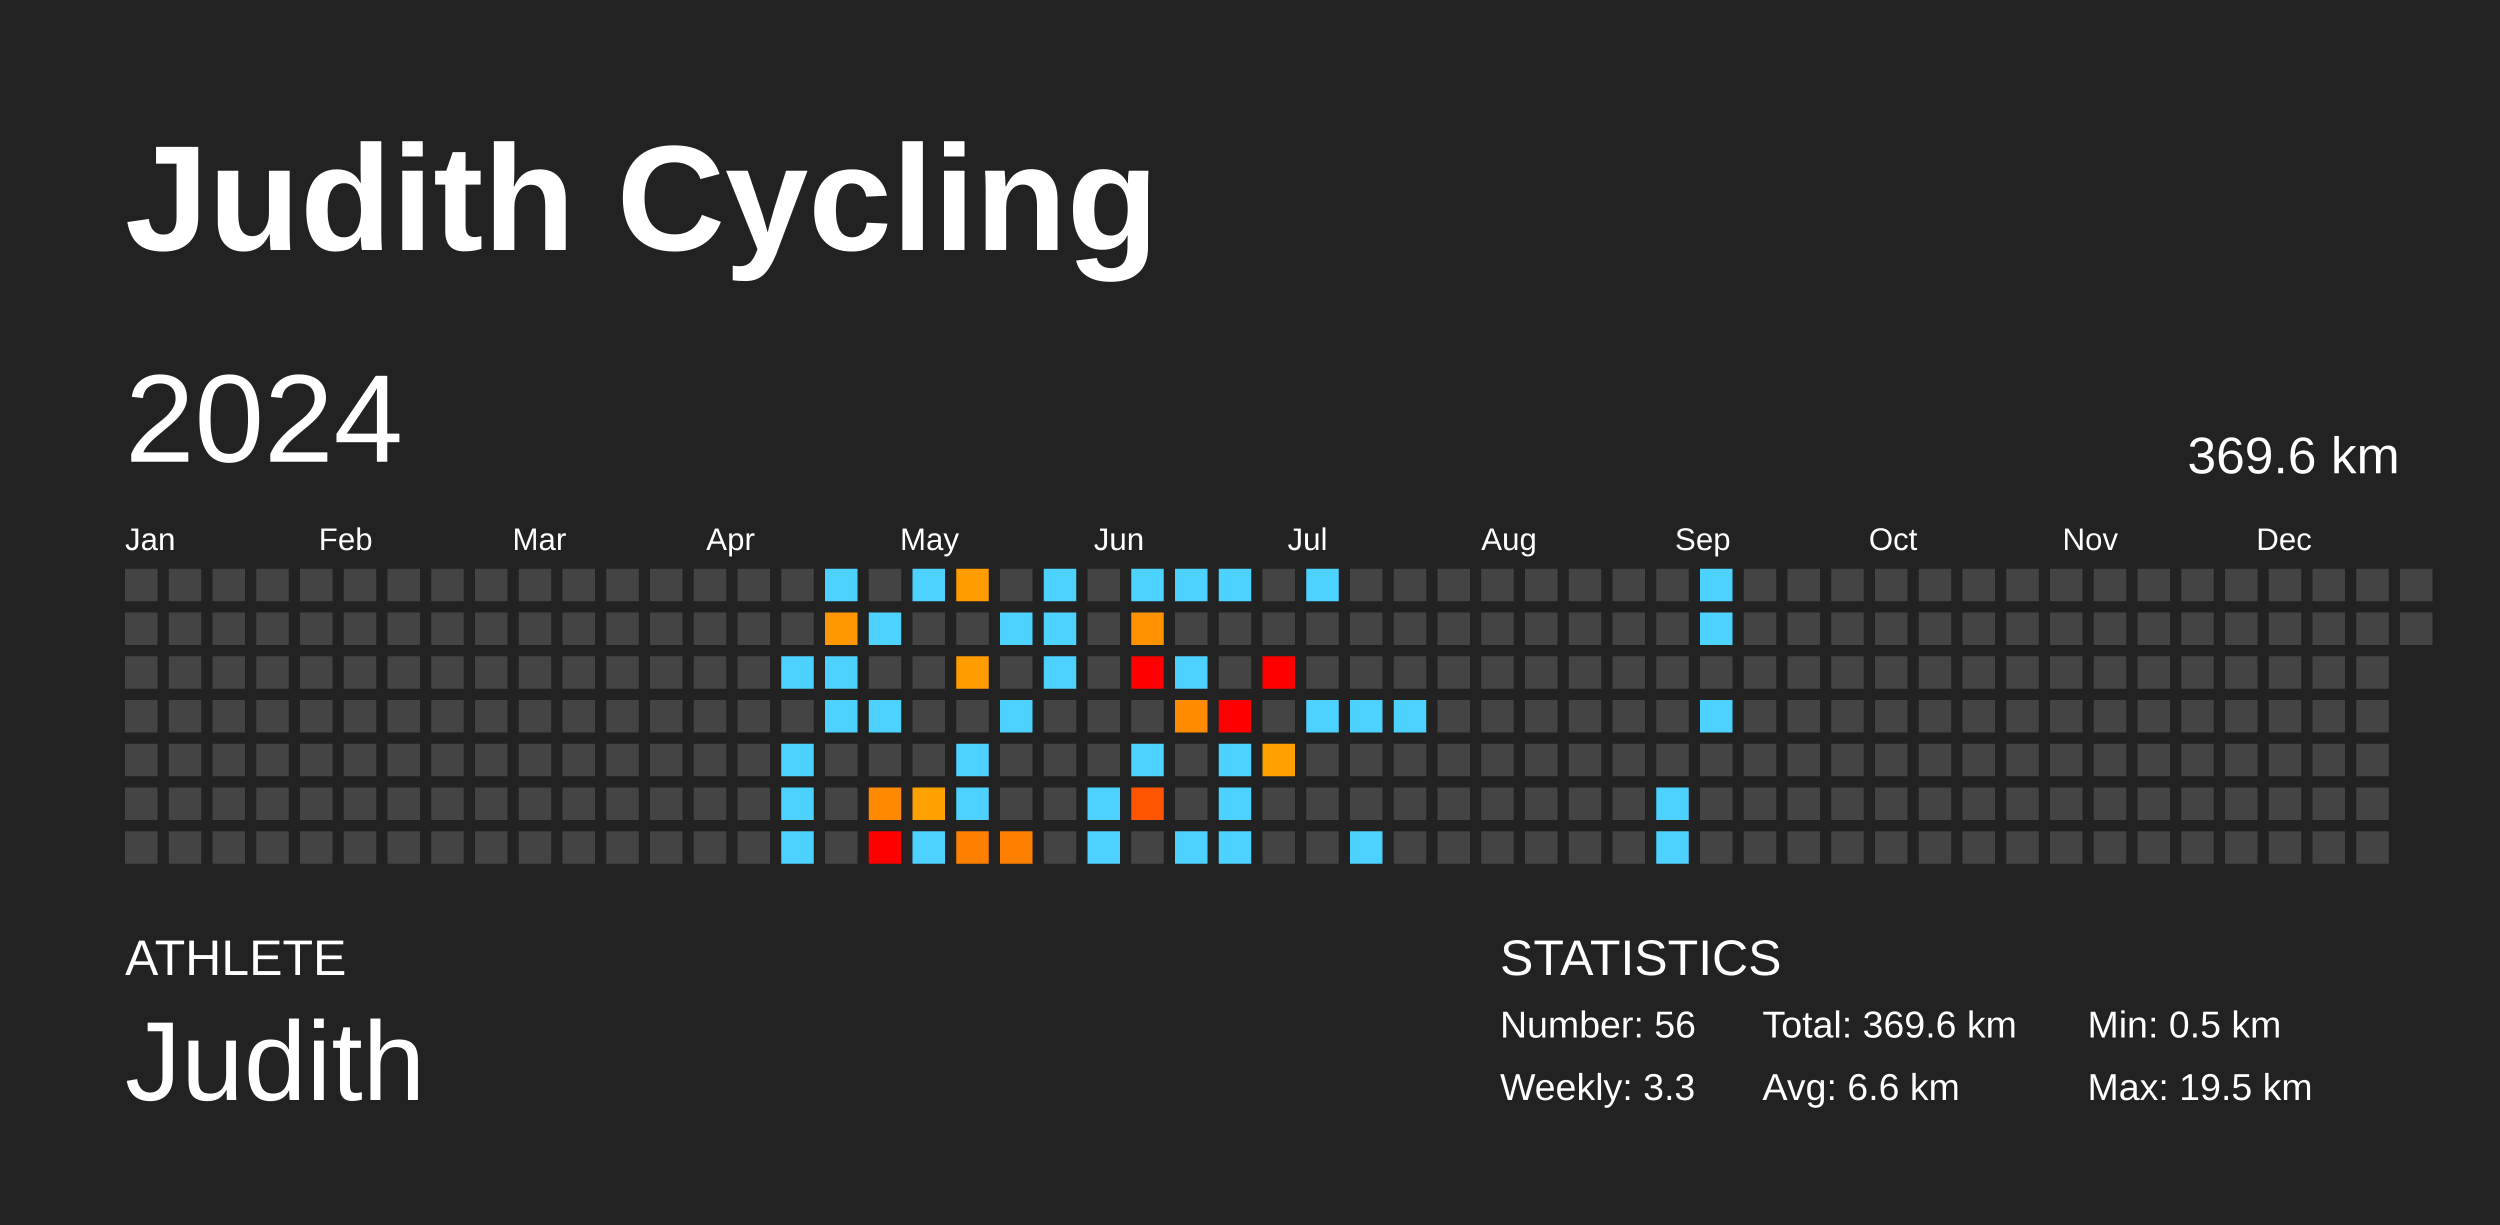
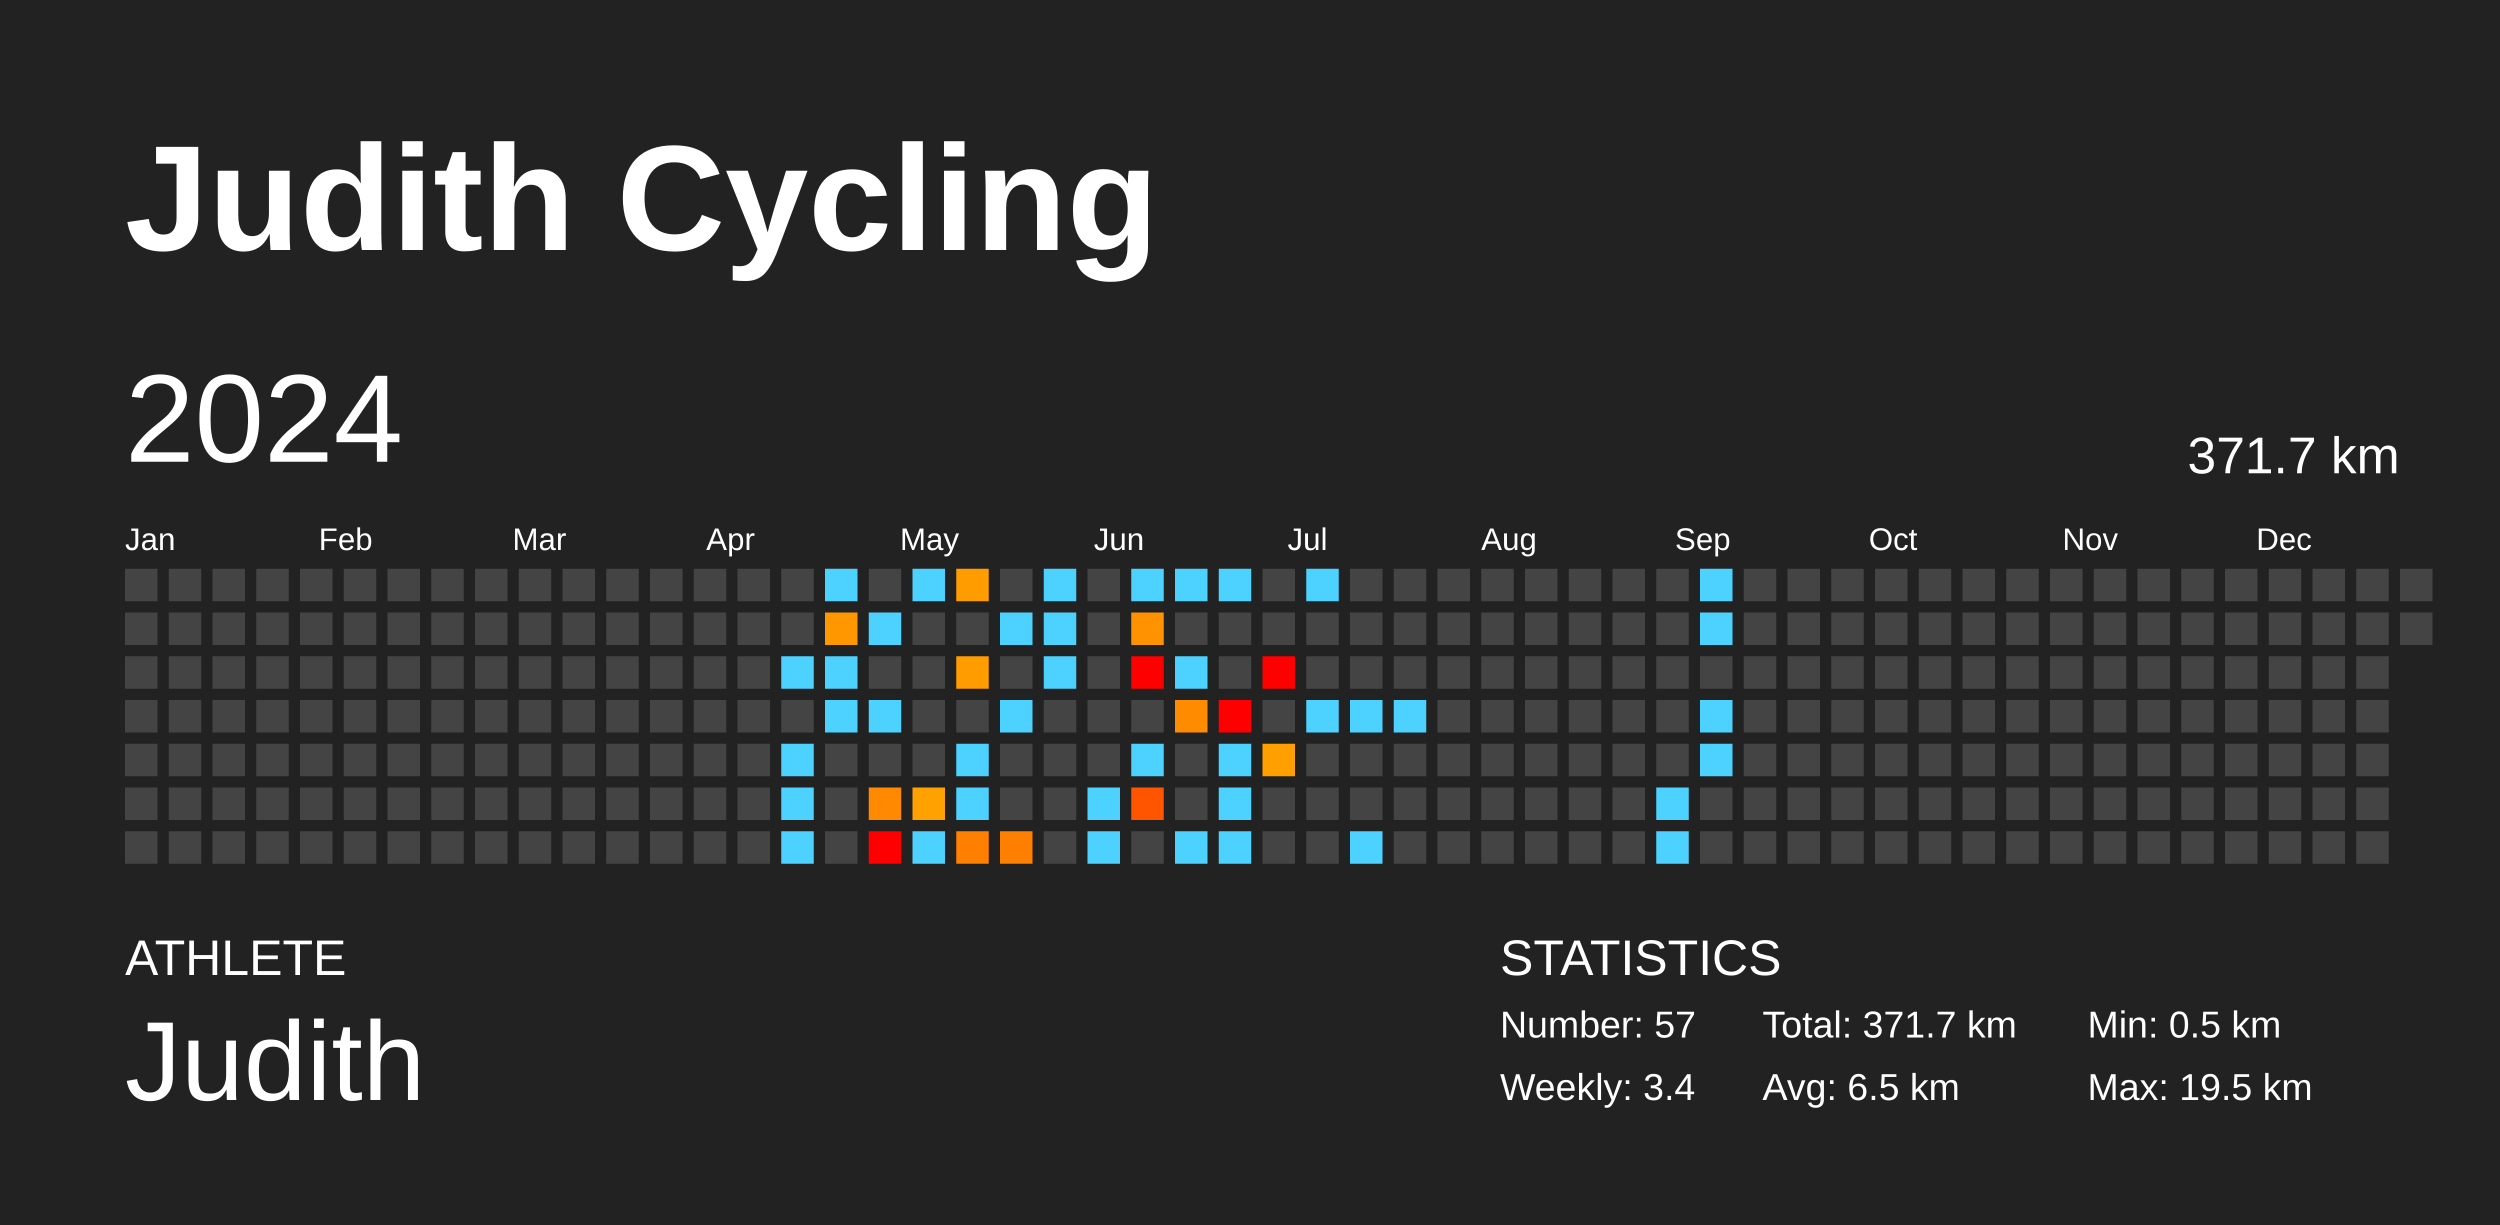
<svg xmlns="http://www.w3.org/2000/svg" baseProfile="full" height="98mm" version="1.1" viewBox="0,0,200,98" width="200mm">
  <defs />
  <rect fill="#222222" height="98" width="200" x="0" y="0" />
  <text fill="#FFFFFF" style="font-size:12px; font-family:Arial; font-weight:bold;" x="10" y="20">Judith Cycling</text>
  <text fill="#FFFFFF" style="font-size:4px; font-family:Arial" x="10" y="78">ATHLETE</text>
  <text fill="#FFFFFF" style="font-size:9px; font-family:Arial" x="10" y="88">Judith</text>
  <text fill="#FFFFFF" style="font-size:4px; font-family:Arial" x="120" y="78">STATISTICS</text>
-   <text fill="#FFFFFF" style="font-size:3px; font-family:Arial" x="120" y="83">Number: 56</text>
-   <text fill="#FFFFFF" style="font-size:3px; font-family:Arial" x="120" y="88">Weekly: 3.3</text>
-   <text fill="#FFFFFF" style="font-size:3px; font-family:Arial" x="141" y="83">Total: 369.6 km</text>
-   <text fill="#FFFFFF" style="font-size:3px; font-family:Arial" x="141" y="88">Avg: 6.6 km</text>
+   <text fill="#FFFFFF" style="font-size:3px; font-family:Arial" x="120" y="83">Number: 57</text>
+   <text fill="#FFFFFF" style="font-size:3px; font-family:Arial" x="120" y="88">Weekly: 3.4</text>
+   <text fill="#FFFFFF" style="font-size:3px; font-family:Arial" x="141" y="83">Total: 371.7 km</text>
+   <text fill="#FFFFFF" style="font-size:3px; font-family:Arial" x="141" y="88">Avg: 6.5 km</text>
  <text fill="#FFFFFF" style="font-size:3px; font-family:Arial" x="167" y="83">Min: 0.5 km</text>
  <text fill="#FFFFFF" style="font-size:3px; font-family:Arial" x="167" y="88">Max: 19.5 km</text>
  <text dominant-baseline="hanging" fill="#FFFFFF" style="font-size:10.0px; font-family:Arial;" x="10" y="30">2024</text>
-   <text dominant-baseline="hanging" fill="#FFFFFF" style="font-size:4.125px; font-family:Arial;" x="175" y="35">369.6 km</text>
+   <text dominant-baseline="hanging" fill="#FFFFFF" style="font-size:4.125px; font-family:Arial;" x="175" y="35">371.7 km</text>
  <text fill="#FFFFFF" style="font-size:2.5px; font-family:Arial" x="10.0" y="44">Jan</text>
  <text fill="#FFFFFF" style="font-size:2.5px; font-family:Arial" x="25.5" y="44">Feb</text>
  <text fill="#FFFFFF" style="font-size:2.5px; font-family:Arial" x="41.0" y="44">Mar</text>
  <text fill="#FFFFFF" style="font-size:2.5px; font-family:Arial" x="56.5" y="44">Apr</text>
  <text fill="#FFFFFF" style="font-size:2.5px; font-family:Arial" x="72.0" y="44">May</text>
  <text fill="#FFFFFF" style="font-size:2.5px; font-family:Arial" x="87.5" y="44">Jun</text>
  <text fill="#FFFFFF" style="font-size:2.5px; font-family:Arial" x="103.0" y="44">Jul</text>
  <text fill="#FFFFFF" style="font-size:2.5px; font-family:Arial" x="118.5" y="44">Aug</text>
  <text fill="#FFFFFF" style="font-size:2.5px; font-family:Arial" x="134.0" y="44">Sep</text>
  <text fill="#FFFFFF" style="font-size:2.5px; font-family:Arial" x="149.5" y="44">Oct</text>
  <text fill="#FFFFFF" style="font-size:2.5px; font-family:Arial" x="165.0" y="44">Nov</text>
  <text fill="#FFFFFF" style="font-size:2.5px; font-family:Arial" x="180.5" y="44">Dec</text>
  <rect fill="#444444" height="2.6" width="2.6" x="10.0" y="45.5" />
  <rect fill="#444444" height="2.6" width="2.6" x="10.0" y="49.0" />
  <rect fill="#444444" height="2.6" width="2.6" x="10.0" y="52.5" />
  <rect fill="#444444" height="2.6" width="2.6" x="10.0" y="56.0" />
  <rect fill="#444444" height="2.6" width="2.6" x="10.0" y="59.5" />
  <rect fill="#444444" height="2.6" width="2.6" x="10.0" y="63.0" />
  <rect fill="#444444" height="2.6" width="2.6" x="10.0" y="66.5" />
  <rect fill="#444444" height="2.6" width="2.6" x="13.5" y="45.5" />
  <rect fill="#444444" height="2.6" width="2.6" x="13.5" y="49.0" />
  <rect fill="#444444" height="2.6" width="2.6" x="13.5" y="52.5" />
  <rect fill="#444444" height="2.6" width="2.6" x="13.5" y="56.0" />
  <rect fill="#444444" height="2.6" width="2.6" x="13.5" y="59.5" />
  <rect fill="#444444" height="2.6" width="2.6" x="13.5" y="63.0" />
  <rect fill="#444444" height="2.6" width="2.6" x="13.5" y="66.5" />
  <rect fill="#444444" height="2.6" width="2.6" x="17.0" y="45.5" />
  <rect fill="#444444" height="2.6" width="2.6" x="17.0" y="49.0" />
  <rect fill="#444444" height="2.6" width="2.6" x="17.0" y="52.5" />
  <rect fill="#444444" height="2.6" width="2.6" x="17.0" y="56.0" />
  <rect fill="#444444" height="2.6" width="2.6" x="17.0" y="59.5" />
  <rect fill="#444444" height="2.6" width="2.6" x="17.0" y="63.0" />
  <rect fill="#444444" height="2.6" width="2.6" x="17.0" y="66.5" />
  <rect fill="#444444" height="2.6" width="2.6" x="20.5" y="45.5" />
  <rect fill="#444444" height="2.6" width="2.6" x="20.5" y="49.0" />
  <rect fill="#444444" height="2.6" width="2.6" x="20.5" y="52.5" />
  <rect fill="#444444" height="2.6" width="2.6" x="20.5" y="56.0" />
  <rect fill="#444444" height="2.6" width="2.6" x="20.5" y="59.5" />
  <rect fill="#444444" height="2.6" width="2.6" x="20.5" y="63.0" />
  <rect fill="#444444" height="2.6" width="2.6" x="20.5" y="66.5" />
  <rect fill="#444444" height="2.6" width="2.6" x="24.0" y="45.5" />
  <rect fill="#444444" height="2.6" width="2.6" x="24.0" y="49.0" />
  <rect fill="#444444" height="2.6" width="2.6" x="24.0" y="52.5" />
  <rect fill="#444444" height="2.6" width="2.6" x="24.0" y="56.0" />
  <rect fill="#444444" height="2.6" width="2.6" x="24.0" y="59.5" />
  <rect fill="#444444" height="2.6" width="2.6" x="24.0" y="63.0" />
  <rect fill="#444444" height="2.6" width="2.6" x="24.0" y="66.5" />
  <rect fill="#444444" height="2.6" width="2.6" x="27.5" y="45.5" />
  <rect fill="#444444" height="2.6" width="2.6" x="27.5" y="49.0" />
  <rect fill="#444444" height="2.6" width="2.6" x="27.5" y="52.5" />
  <rect fill="#444444" height="2.6" width="2.6" x="27.5" y="56.0" />
  <rect fill="#444444" height="2.6" width="2.6" x="27.5" y="59.5" />
  <rect fill="#444444" height="2.6" width="2.6" x="27.5" y="63.0" />
  <rect fill="#444444" height="2.6" width="2.6" x="27.5" y="66.5" />
  <rect fill="#444444" height="2.6" width="2.6" x="31.0" y="45.5" />
  <rect fill="#444444" height="2.6" width="2.6" x="31.0" y="49.0" />
  <rect fill="#444444" height="2.6" width="2.6" x="31.0" y="52.5" />
  <rect fill="#444444" height="2.6" width="2.6" x="31.0" y="56.0" />
  <rect fill="#444444" height="2.6" width="2.6" x="31.0" y="59.5" />
  <rect fill="#444444" height="2.6" width="2.6" x="31.0" y="63.0" />
  <rect fill="#444444" height="2.6" width="2.6" x="31.0" y="66.5" />
  <rect fill="#444444" height="2.6" width="2.6" x="34.5" y="45.5" />
  <rect fill="#444444" height="2.6" width="2.6" x="34.5" y="49.0" />
  <rect fill="#444444" height="2.6" width="2.6" x="34.5" y="52.5" />
  <rect fill="#444444" height="2.6" width="2.6" x="34.5" y="56.0" />
  <rect fill="#444444" height="2.6" width="2.6" x="34.5" y="59.5" />
  <rect fill="#444444" height="2.6" width="2.6" x="34.5" y="63.0" />
  <rect fill="#444444" height="2.6" width="2.6" x="34.5" y="66.5" />
  <rect fill="#444444" height="2.6" width="2.6" x="38.0" y="45.5" />
  <rect fill="#444444" height="2.6" width="2.6" x="38.0" y="49.0" />
  <rect fill="#444444" height="2.6" width="2.6" x="38.0" y="52.5" />
  <rect fill="#444444" height="2.6" width="2.6" x="38.0" y="56.0" />
  <rect fill="#444444" height="2.6" width="2.6" x="38.0" y="59.5" />
  <rect fill="#444444" height="2.6" width="2.6" x="38.0" y="63.0" />
  <rect fill="#444444" height="2.6" width="2.6" x="38.0" y="66.5" />
  <rect fill="#444444" height="2.6" width="2.6" x="41.5" y="45.5" />
  <rect fill="#444444" height="2.6" width="2.6" x="41.5" y="49.0" />
  <rect fill="#444444" height="2.6" width="2.6" x="41.5" y="52.5" />
  <rect fill="#444444" height="2.6" width="2.6" x="41.5" y="56.0" />
  <rect fill="#444444" height="2.6" width="2.6" x="41.5" y="59.5" />
  <rect fill="#444444" height="2.6" width="2.6" x="41.5" y="63.0" />
  <rect fill="#444444" height="2.6" width="2.6" x="41.5" y="66.5" />
  <rect fill="#444444" height="2.6" width="2.6" x="45.0" y="45.5" />
  <rect fill="#444444" height="2.6" width="2.6" x="45.0" y="49.0" />
  <rect fill="#444444" height="2.6" width="2.6" x="45.0" y="52.5" />
  <rect fill="#444444" height="2.6" width="2.6" x="45.0" y="56.0" />
  <rect fill="#444444" height="2.6" width="2.6" x="45.0" y="59.5" />
  <rect fill="#444444" height="2.6" width="2.6" x="45.0" y="63.0" />
  <rect fill="#444444" height="2.6" width="2.6" x="45.0" y="66.5" />
  <rect fill="#444444" height="2.6" width="2.6" x="48.5" y="45.5" />
  <rect fill="#444444" height="2.6" width="2.6" x="48.5" y="49.0" />
  <rect fill="#444444" height="2.6" width="2.6" x="48.5" y="52.5" />
  <rect fill="#444444" height="2.6" width="2.6" x="48.5" y="56.0" />
  <rect fill="#444444" height="2.6" width="2.6" x="48.5" y="59.5" />
  <rect fill="#444444" height="2.6" width="2.6" x="48.5" y="63.0" />
  <rect fill="#444444" height="2.6" width="2.6" x="48.5" y="66.5" />
  <rect fill="#444444" height="2.6" width="2.6" x="52.0" y="45.5" />
  <rect fill="#444444" height="2.6" width="2.6" x="52.0" y="49.0" />
  <rect fill="#444444" height="2.6" width="2.6" x="52.0" y="52.5" />
  <rect fill="#444444" height="2.6" width="2.6" x="52.0" y="56.0" />
  <rect fill="#444444" height="2.6" width="2.6" x="52.0" y="59.5" />
  <rect fill="#444444" height="2.6" width="2.6" x="52.0" y="63.0" />
  <rect fill="#444444" height="2.6" width="2.6" x="52.0" y="66.5" />
  <rect fill="#444444" height="2.6" width="2.6" x="55.5" y="45.5" />
  <rect fill="#444444" height="2.6" width="2.6" x="55.5" y="49.0" />
  <rect fill="#444444" height="2.6" width="2.6" x="55.5" y="52.5" />
  <rect fill="#444444" height="2.6" width="2.6" x="55.5" y="56.0" />
  <rect fill="#444444" height="2.6" width="2.6" x="55.5" y="59.5" />
  <rect fill="#444444" height="2.6" width="2.6" x="55.5" y="63.0" />
  <rect fill="#444444" height="2.6" width="2.6" x="55.5" y="66.5" />
  <rect fill="#444444" height="2.6" width="2.6" x="59.0" y="45.5" />
  <rect fill="#444444" height="2.6" width="2.6" x="59.0" y="49.0" />
  <rect fill="#444444" height="2.6" width="2.6" x="59.0" y="52.5" />
  <rect fill="#444444" height="2.6" width="2.6" x="59.0" y="56.0" />
  <rect fill="#444444" height="2.6" width="2.6" x="59.0" y="59.5" />
  <rect fill="#444444" height="2.6" width="2.6" x="59.0" y="63.0" />
  <rect fill="#444444" height="2.6" width="2.6" x="59.0" y="66.5" />
  <rect fill="#444444" height="2.6" width="2.6" x="62.5" y="45.5" />
  <rect fill="#444444" height="2.6" width="2.6" x="62.5" y="49.0" />
  <rect fill="#4dd2ff" height="2.6" width="2.6" x="62.5" y="52.5" />
  <rect fill="#444444" height="2.6" width="2.6" x="62.5" y="56.0" />
  <rect fill="#4dd2ff" height="2.6" width="2.6" x="62.5" y="59.5" />
  <rect fill="#4dd2ff" height="2.6" width="2.6" x="62.5" y="63.0" />
  <rect fill="#4dd2ff" height="2.6" width="2.6" x="62.5" y="66.5" />
  <rect fill="#4dd2ff" height="2.6" width="2.6" x="66.0" y="45.5" />
  <rect fill="#ff9800" height="2.6" width="2.6" x="66.0" y="49.0" />
  <rect fill="#4dd2ff" height="2.6" width="2.6" x="66.0" y="52.5" />
  <rect fill="#4dd2ff" height="2.6" width="2.6" x="66.0" y="56.0" />
  <rect fill="#444444" height="2.6" width="2.6" x="66.0" y="59.5" />
  <rect fill="#444444" height="2.6" width="2.6" x="66.0" y="63.0" />
  <rect fill="#444444" height="2.6" width="2.6" x="66.0" y="66.5" />
  <rect fill="#444444" height="2.6" width="2.6" x="69.5" y="45.5" />
  <rect fill="#4dd2ff" height="2.6" width="2.6" x="69.5" y="49.0" />
  <rect fill="#444444" height="2.6" width="2.6" x="69.5" y="52.5" />
  <rect fill="#4dd2ff" height="2.6" width="2.6" x="69.5" y="56.0" />
  <rect fill="#444444" height="2.6" width="2.6" x="69.5" y="59.5" />
  <rect fill="#ff8900" height="2.6" width="2.6" x="69.5" y="63.0" />
  <rect fill="red" height="2.6" width="2.6" x="69.5" y="66.5" />
  <rect fill="#4dd2ff" height="2.6" width="2.6" x="73.0" y="45.5" />
  <rect fill="#444444" height="2.6" width="2.6" x="73.0" y="49.0" />
  <rect fill="#444444" height="2.6" width="2.6" x="73.0" y="52.5" />
  <rect fill="#444444" height="2.6" width="2.6" x="73.0" y="56.0" />
  <rect fill="#444444" height="2.6" width="2.6" x="73.0" y="59.5" />
  <rect fill="#ffa100" height="2.6" width="2.6" x="73.0" y="63.0" />
  <rect fill="#4dd2ff" height="2.6" width="2.6" x="73.0" y="66.5" />
  <rect fill="#ff9c00" height="2.6" width="2.6" x="76.5" y="45.5" />
  <rect fill="#444444" height="2.6" width="2.6" x="76.5" y="49.0" />
  <rect fill="#ff9c00" height="2.6" width="2.6" x="76.5" y="52.5" />
  <rect fill="#444444" height="2.6" width="2.6" x="76.5" y="56.0" />
  <rect fill="#4dd2ff" height="2.6" width="2.6" x="76.5" y="59.5" />
  <rect fill="#4dd2ff" height="2.6" width="2.6" x="76.5" y="63.0" />
  <rect fill="#ff7f00" height="2.6" width="2.6" x="76.5" y="66.5" />
  <rect fill="#444444" height="2.6" width="2.6" x="80.0" y="45.5" />
  <rect fill="#4dd2ff" height="2.6" width="2.6" x="80.0" y="49.0" />
  <rect fill="#444444" height="2.6" width="2.6" x="80.0" y="52.5" />
  <rect fill="#4dd2ff" height="2.6" width="2.6" x="80.0" y="56.0" />
  <rect fill="#444444" height="2.6" width="2.6" x="80.0" y="59.5" />
  <rect fill="#444444" height="2.6" width="2.6" x="80.0" y="63.0" />
  <rect fill="#ff7f00" height="2.6" width="2.6" x="80.0" y="66.5" />
  <rect fill="#4dd2ff" height="2.6" width="2.6" x="83.5" y="45.5" />
  <rect fill="#4dd2ff" height="2.6" width="2.6" x="83.5" y="49.0" />
  <rect fill="#4dd2ff" height="2.6" width="2.6" x="83.5" y="52.5" />
  <rect fill="#444444" height="2.6" width="2.6" x="83.5" y="56.0" />
  <rect fill="#444444" height="2.6" width="2.6" x="83.5" y="59.5" />
  <rect fill="#444444" height="2.6" width="2.6" x="83.5" y="63.0" />
  <rect fill="#444444" height="2.6" width="2.6" x="83.5" y="66.5" />
  <rect fill="#444444" height="2.6" width="2.6" x="87.0" y="45.5" />
  <rect fill="#444444" height="2.6" width="2.6" x="87.0" y="49.0" />
  <rect fill="#444444" height="2.6" width="2.6" x="87.0" y="52.5" />
  <rect fill="#444444" height="2.6" width="2.6" x="87.0" y="56.0" />
  <rect fill="#444444" height="2.6" width="2.6" x="87.0" y="59.5" />
  <rect fill="#4dd2ff" height="2.6" width="2.6" x="87.0" y="63.0" />
  <rect fill="#4dd2ff" height="2.6" width="2.6" x="87.0" y="66.5" />
  <rect fill="#4dd2ff" height="2.6" width="2.6" x="90.5" y="45.5" />
  <rect fill="#ff9200" height="2.6" width="2.6" x="90.5" y="49.0" />
  <rect fill="red" height="2.6" width="2.6" x="90.5" y="52.5" />
  <rect fill="#444444" height="2.6" width="2.6" x="90.5" y="56.0" />
  <rect fill="#4dd2ff" height="2.6" width="2.6" x="90.5" y="59.5" />
  <rect fill="#ff5500" height="2.6" width="2.6" x="90.5" y="63.0" />
  <rect fill="#444444" height="2.6" width="2.6" x="90.5" y="66.5" />
  <rect fill="#4dd2ff" height="2.6" width="2.6" x="94.0" y="45.5" />
  <rect fill="#444444" height="2.6" width="2.6" x="94.0" y="49.0" />
  <rect fill="#4dd2ff" height="2.6" width="2.6" x="94.0" y="52.5" />
  <rect fill="#ff8b00" height="2.6" width="2.6" x="94.0" y="56.0" />
  <rect fill="#444444" height="2.6" width="2.6" x="94.0" y="59.5" />
  <rect fill="#444444" height="2.6" width="2.6" x="94.0" y="63.0" />
  <rect fill="#4dd2ff" height="2.6" width="2.6" x="94.0" y="66.5" />
  <rect fill="#4dd2ff" height="2.6" width="2.6" x="97.5" y="45.5" />
  <rect fill="#444444" height="2.6" width="2.6" x="97.5" y="49.0" />
  <rect fill="#444444" height="2.6" width="2.6" x="97.5" y="52.5" />
  <rect fill="red" height="2.6" width="2.6" x="97.5" y="56.0" />
  <rect fill="#4dd2ff" height="2.6" width="2.6" x="97.5" y="59.5" />
  <rect fill="#4dd2ff" height="2.6" width="2.6" x="97.5" y="63.0" />
  <rect fill="#4dd2ff" height="2.6" width="2.6" x="97.5" y="66.5" />
  <rect fill="#444444" height="2.6" width="2.6" x="101.0" y="45.5" />
  <rect fill="#444444" height="2.6" width="2.6" x="101.0" y="49.0" />
  <rect fill="red" height="2.6" width="2.6" x="101.0" y="52.5" />
  <rect fill="#444444" height="2.6" width="2.6" x="101.0" y="56.0" />
  <rect fill="#ffa000" height="2.6" width="2.6" x="101.0" y="59.5" />
  <rect fill="#444444" height="2.6" width="2.6" x="101.0" y="63.0" />
  <rect fill="#444444" height="2.6" width="2.6" x="101.0" y="66.5" />
  <rect fill="#4dd2ff" height="2.6" width="2.6" x="104.5" y="45.5" />
  <rect fill="#444444" height="2.6" width="2.6" x="104.5" y="49.0" />
  <rect fill="#444444" height="2.6" width="2.6" x="104.5" y="52.5" />
  <rect fill="#4dd2ff" height="2.6" width="2.6" x="104.5" y="56.0" />
  <rect fill="#444444" height="2.6" width="2.6" x="104.5" y="59.5" />
  <rect fill="#444444" height="2.6" width="2.6" x="104.5" y="63.0" />
  <rect fill="#444444" height="2.6" width="2.6" x="104.5" y="66.5" />
  <rect fill="#444444" height="2.6" width="2.6" x="108.0" y="45.5" />
  <rect fill="#444444" height="2.6" width="2.6" x="108.0" y="49.0" />
  <rect fill="#444444" height="2.6" width="2.6" x="108.0" y="52.5" />
  <rect fill="#4dd2ff" height="2.6" width="2.6" x="108.0" y="56.0" />
  <rect fill="#444444" height="2.6" width="2.6" x="108.0" y="59.5" />
  <rect fill="#444444" height="2.6" width="2.6" x="108.0" y="63.0" />
  <rect fill="#4dd2ff" height="2.6" width="2.6" x="108.0" y="66.5" />
  <rect fill="#444444" height="2.6" width="2.6" x="111.5" y="45.5" />
  <rect fill="#444444" height="2.6" width="2.6" x="111.5" y="49.0" />
  <rect fill="#444444" height="2.6" width="2.6" x="111.5" y="52.5" />
  <rect fill="#4dd2ff" height="2.6" width="2.6" x="111.5" y="56.0" />
  <rect fill="#444444" height="2.6" width="2.6" x="111.5" y="59.5" />
  <rect fill="#444444" height="2.6" width="2.6" x="111.5" y="63.0" />
  <rect fill="#444444" height="2.6" width="2.6" x="111.5" y="66.5" />
  <rect fill="#444444" height="2.6" width="2.6" x="115.0" y="45.5" />
  <rect fill="#444444" height="2.6" width="2.6" x="115.0" y="49.0" />
  <rect fill="#444444" height="2.6" width="2.6" x="115.0" y="52.5" />
  <rect fill="#444444" height="2.6" width="2.6" x="115.0" y="56.0" />
  <rect fill="#444444" height="2.6" width="2.6" x="115.0" y="59.5" />
  <rect fill="#444444" height="2.6" width="2.6" x="115.0" y="63.0" />
  <rect fill="#444444" height="2.6" width="2.6" x="115.0" y="66.5" />
  <rect fill="#444444" height="2.6" width="2.6" x="118.5" y="45.5" />
  <rect fill="#444444" height="2.6" width="2.6" x="118.5" y="49.0" />
  <rect fill="#444444" height="2.6" width="2.6" x="118.5" y="52.5" />
  <rect fill="#444444" height="2.6" width="2.6" x="118.5" y="56.0" />
  <rect fill="#444444" height="2.6" width="2.6" x="118.5" y="59.5" />
  <rect fill="#444444" height="2.6" width="2.6" x="118.5" y="63.0" />
  <rect fill="#444444" height="2.6" width="2.6" x="118.5" y="66.5" />
  <rect fill="#444444" height="2.6" width="2.6" x="122.0" y="45.5" />
  <rect fill="#444444" height="2.6" width="2.6" x="122.0" y="49.0" />
  <rect fill="#444444" height="2.6" width="2.6" x="122.0" y="52.5" />
  <rect fill="#444444" height="2.6" width="2.6" x="122.0" y="56.0" />
  <rect fill="#444444" height="2.6" width="2.6" x="122.0" y="59.5" />
  <rect fill="#444444" height="2.6" width="2.6" x="122.0" y="63.0" />
  <rect fill="#444444" height="2.6" width="2.6" x="122.0" y="66.5" />
  <rect fill="#444444" height="2.6" width="2.6" x="125.5" y="45.5" />
  <rect fill="#444444" height="2.6" width="2.6" x="125.5" y="49.0" />
  <rect fill="#444444" height="2.6" width="2.6" x="125.5" y="52.5" />
  <rect fill="#444444" height="2.6" width="2.6" x="125.5" y="56.0" />
  <rect fill="#444444" height="2.6" width="2.6" x="125.5" y="59.5" />
  <rect fill="#444444" height="2.6" width="2.6" x="125.5" y="63.0" />
  <rect fill="#444444" height="2.6" width="2.6" x="125.5" y="66.5" />
  <rect fill="#444444" height="2.6" width="2.6" x="129.0" y="45.5" />
  <rect fill="#444444" height="2.6" width="2.6" x="129.0" y="49.0" />
  <rect fill="#444444" height="2.6" width="2.6" x="129.0" y="52.5" />
  <rect fill="#444444" height="2.6" width="2.6" x="129.0" y="56.0" />
  <rect fill="#444444" height="2.6" width="2.6" x="129.0" y="59.5" />
  <rect fill="#444444" height="2.6" width="2.6" x="129.0" y="63.0" />
  <rect fill="#444444" height="2.6" width="2.6" x="129.0" y="66.5" />
  <rect fill="#444444" height="2.6" width="2.6" x="132.5" y="45.5" />
  <rect fill="#444444" height="2.6" width="2.6" x="132.5" y="49.0" />
  <rect fill="#444444" height="2.6" width="2.6" x="132.5" y="52.5" />
  <rect fill="#444444" height="2.6" width="2.6" x="132.5" y="56.0" />
  <rect fill="#444444" height="2.6" width="2.6" x="132.5" y="59.5" />
  <rect fill="#4dd2ff" height="2.6" width="2.6" x="132.5" y="63.0" />
  <rect fill="#4dd2ff" height="2.6" width="2.6" x="132.5" y="66.5" />
  <rect fill="#4dd2ff" height="2.6" width="2.6" x="136.0" y="45.5" />
  <rect fill="#4dd2ff" height="2.6" width="2.6" x="136.0" y="49.0" />
  <rect fill="#444444" height="2.6" width="2.6" x="136.0" y="52.5" />
  <rect fill="#4dd2ff" height="2.6" width="2.6" x="136.0" y="56.0" />
-   <rect fill="#444444" height="2.6" width="2.6" x="136.0" y="59.5" />
+   <rect fill="#4dd2ff" height="2.6" width="2.6" x="136.0" y="59.5" />
  <rect fill="#444444" height="2.6" width="2.6" x="136.0" y="63.0" />
  <rect fill="#444444" height="2.6" width="2.6" x="136.0" y="66.5" />
  <rect fill="#444444" height="2.6" width="2.6" x="139.5" y="45.5" />
  <rect fill="#444444" height="2.6" width="2.6" x="139.5" y="49.0" />
  <rect fill="#444444" height="2.6" width="2.6" x="139.5" y="52.5" />
  <rect fill="#444444" height="2.6" width="2.6" x="139.5" y="56.0" />
  <rect fill="#444444" height="2.6" width="2.6" x="139.5" y="59.5" />
  <rect fill="#444444" height="2.6" width="2.6" x="139.5" y="63.0" />
  <rect fill="#444444" height="2.6" width="2.6" x="139.5" y="66.5" />
  <rect fill="#444444" height="2.6" width="2.6" x="143.0" y="45.5" />
  <rect fill="#444444" height="2.6" width="2.6" x="143.0" y="49.0" />
  <rect fill="#444444" height="2.6" width="2.6" x="143.0" y="52.5" />
  <rect fill="#444444" height="2.6" width="2.6" x="143.0" y="56.0" />
  <rect fill="#444444" height="2.6" width="2.6" x="143.0" y="59.5" />
  <rect fill="#444444" height="2.6" width="2.6" x="143.0" y="63.0" />
  <rect fill="#444444" height="2.6" width="2.6" x="143.0" y="66.5" />
  <rect fill="#444444" height="2.6" width="2.6" x="146.5" y="45.5" />
  <rect fill="#444444" height="2.6" width="2.6" x="146.5" y="49.0" />
  <rect fill="#444444" height="2.6" width="2.6" x="146.5" y="52.5" />
  <rect fill="#444444" height="2.6" width="2.6" x="146.5" y="56.0" />
  <rect fill="#444444" height="2.6" width="2.6" x="146.5" y="59.5" />
  <rect fill="#444444" height="2.6" width="2.6" x="146.5" y="63.0" />
  <rect fill="#444444" height="2.6" width="2.6" x="146.5" y="66.5" />
  <rect fill="#444444" height="2.6" width="2.6" x="150.0" y="45.5" />
  <rect fill="#444444" height="2.6" width="2.6" x="150.0" y="49.0" />
  <rect fill="#444444" height="2.6" width="2.6" x="150.0" y="52.5" />
  <rect fill="#444444" height="2.6" width="2.6" x="150.0" y="56.0" />
  <rect fill="#444444" height="2.6" width="2.6" x="150.0" y="59.5" />
  <rect fill="#444444" height="2.6" width="2.6" x="150.0" y="63.0" />
  <rect fill="#444444" height="2.6" width="2.6" x="150.0" y="66.5" />
  <rect fill="#444444" height="2.6" width="2.6" x="153.5" y="45.5" />
  <rect fill="#444444" height="2.6" width="2.6" x="153.5" y="49.0" />
  <rect fill="#444444" height="2.6" width="2.6" x="153.5" y="52.5" />
  <rect fill="#444444" height="2.6" width="2.6" x="153.5" y="56.0" />
  <rect fill="#444444" height="2.6" width="2.6" x="153.5" y="59.5" />
  <rect fill="#444444" height="2.6" width="2.6" x="153.5" y="63.0" />
  <rect fill="#444444" height="2.6" width="2.6" x="153.5" y="66.5" />
  <rect fill="#444444" height="2.6" width="2.6" x="157.0" y="45.5" />
  <rect fill="#444444" height="2.6" width="2.6" x="157.0" y="49.0" />
  <rect fill="#444444" height="2.6" width="2.6" x="157.0" y="52.5" />
  <rect fill="#444444" height="2.6" width="2.6" x="157.0" y="56.0" />
  <rect fill="#444444" height="2.6" width="2.6" x="157.0" y="59.5" />
  <rect fill="#444444" height="2.6" width="2.6" x="157.0" y="63.0" />
  <rect fill="#444444" height="2.6" width="2.6" x="157.0" y="66.5" />
  <rect fill="#444444" height="2.6" width="2.6" x="160.5" y="45.5" />
  <rect fill="#444444" height="2.6" width="2.6" x="160.5" y="49.0" />
  <rect fill="#444444" height="2.6" width="2.6" x="160.5" y="52.5" />
  <rect fill="#444444" height="2.6" width="2.6" x="160.5" y="56.0" />
  <rect fill="#444444" height="2.6" width="2.6" x="160.5" y="59.5" />
  <rect fill="#444444" height="2.6" width="2.6" x="160.5" y="63.0" />
  <rect fill="#444444" height="2.6" width="2.6" x="160.5" y="66.5" />
  <rect fill="#444444" height="2.6" width="2.6" x="164.0" y="45.5" />
  <rect fill="#444444" height="2.6" width="2.6" x="164.0" y="49.0" />
  <rect fill="#444444" height="2.6" width="2.6" x="164.0" y="52.5" />
  <rect fill="#444444" height="2.6" width="2.6" x="164.0" y="56.0" />
  <rect fill="#444444" height="2.6" width="2.6" x="164.0" y="59.5" />
  <rect fill="#444444" height="2.6" width="2.6" x="164.0" y="63.0" />
  <rect fill="#444444" height="2.6" width="2.6" x="164.0" y="66.5" />
  <rect fill="#444444" height="2.6" width="2.6" x="167.5" y="45.5" />
  <rect fill="#444444" height="2.6" width="2.6" x="167.5" y="49.0" />
  <rect fill="#444444" height="2.6" width="2.6" x="167.5" y="52.5" />
  <rect fill="#444444" height="2.6" width="2.6" x="167.5" y="56.0" />
  <rect fill="#444444" height="2.6" width="2.6" x="167.5" y="59.5" />
  <rect fill="#444444" height="2.6" width="2.6" x="167.5" y="63.0" />
  <rect fill="#444444" height="2.6" width="2.6" x="167.5" y="66.5" />
  <rect fill="#444444" height="2.6" width="2.6" x="171.0" y="45.5" />
  <rect fill="#444444" height="2.6" width="2.6" x="171.0" y="49.0" />
  <rect fill="#444444" height="2.6" width="2.6" x="171.0" y="52.5" />
  <rect fill="#444444" height="2.6" width="2.6" x="171.0" y="56.0" />
  <rect fill="#444444" height="2.6" width="2.6" x="171.0" y="59.5" />
  <rect fill="#444444" height="2.6" width="2.6" x="171.0" y="63.0" />
  <rect fill="#444444" height="2.6" width="2.6" x="171.0" y="66.5" />
  <rect fill="#444444" height="2.6" width="2.6" x="174.5" y="45.5" />
  <rect fill="#444444" height="2.6" width="2.6" x="174.5" y="49.0" />
  <rect fill="#444444" height="2.6" width="2.6" x="174.5" y="52.5" />
  <rect fill="#444444" height="2.6" width="2.6" x="174.5" y="56.0" />
  <rect fill="#444444" height="2.6" width="2.6" x="174.5" y="59.5" />
  <rect fill="#444444" height="2.6" width="2.6" x="174.5" y="63.0" />
  <rect fill="#444444" height="2.6" width="2.6" x="174.5" y="66.5" />
  <rect fill="#444444" height="2.6" width="2.6" x="178.0" y="45.5" />
  <rect fill="#444444" height="2.6" width="2.6" x="178.0" y="49.0" />
  <rect fill="#444444" height="2.6" width="2.6" x="178.0" y="52.5" />
  <rect fill="#444444" height="2.6" width="2.6" x="178.0" y="56.0" />
  <rect fill="#444444" height="2.6" width="2.6" x="178.0" y="59.5" />
  <rect fill="#444444" height="2.6" width="2.6" x="178.0" y="63.0" />
  <rect fill="#444444" height="2.6" width="2.6" x="178.0" y="66.5" />
  <rect fill="#444444" height="2.6" width="2.6" x="181.5" y="45.5" />
  <rect fill="#444444" height="2.6" width="2.6" x="181.5" y="49.0" />
  <rect fill="#444444" height="2.6" width="2.6" x="181.5" y="52.5" />
  <rect fill="#444444" height="2.6" width="2.6" x="181.5" y="56.0" />
  <rect fill="#444444" height="2.6" width="2.6" x="181.5" y="59.5" />
  <rect fill="#444444" height="2.6" width="2.6" x="181.5" y="63.0" />
  <rect fill="#444444" height="2.6" width="2.6" x="181.5" y="66.5" />
  <rect fill="#444444" height="2.6" width="2.6" x="185.0" y="45.5" />
  <rect fill="#444444" height="2.6" width="2.6" x="185.0" y="49.0" />
  <rect fill="#444444" height="2.6" width="2.6" x="185.0" y="52.5" />
  <rect fill="#444444" height="2.6" width="2.6" x="185.0" y="56.0" />
  <rect fill="#444444" height="2.6" width="2.6" x="185.0" y="59.5" />
  <rect fill="#444444" height="2.6" width="2.6" x="185.0" y="63.0" />
  <rect fill="#444444" height="2.6" width="2.6" x="185.0" y="66.5" />
  <rect fill="#444444" height="2.6" width="2.6" x="188.5" y="45.5" />
  <rect fill="#444444" height="2.6" width="2.6" x="188.5" y="49.0" />
  <rect fill="#444444" height="2.6" width="2.6" x="188.5" y="52.5" />
  <rect fill="#444444" height="2.6" width="2.6" x="188.5" y="56.0" />
  <rect fill="#444444" height="2.6" width="2.6" x="188.5" y="59.5" />
  <rect fill="#444444" height="2.6" width="2.6" x="188.5" y="63.0" />
  <rect fill="#444444" height="2.6" width="2.6" x="188.5" y="66.5" />
  <rect fill="#444444" height="2.6" width="2.6" x="192.0" y="45.5" />
  <rect fill="#444444" height="2.6" width="2.6" x="192.0" y="49.0" />
</svg>
